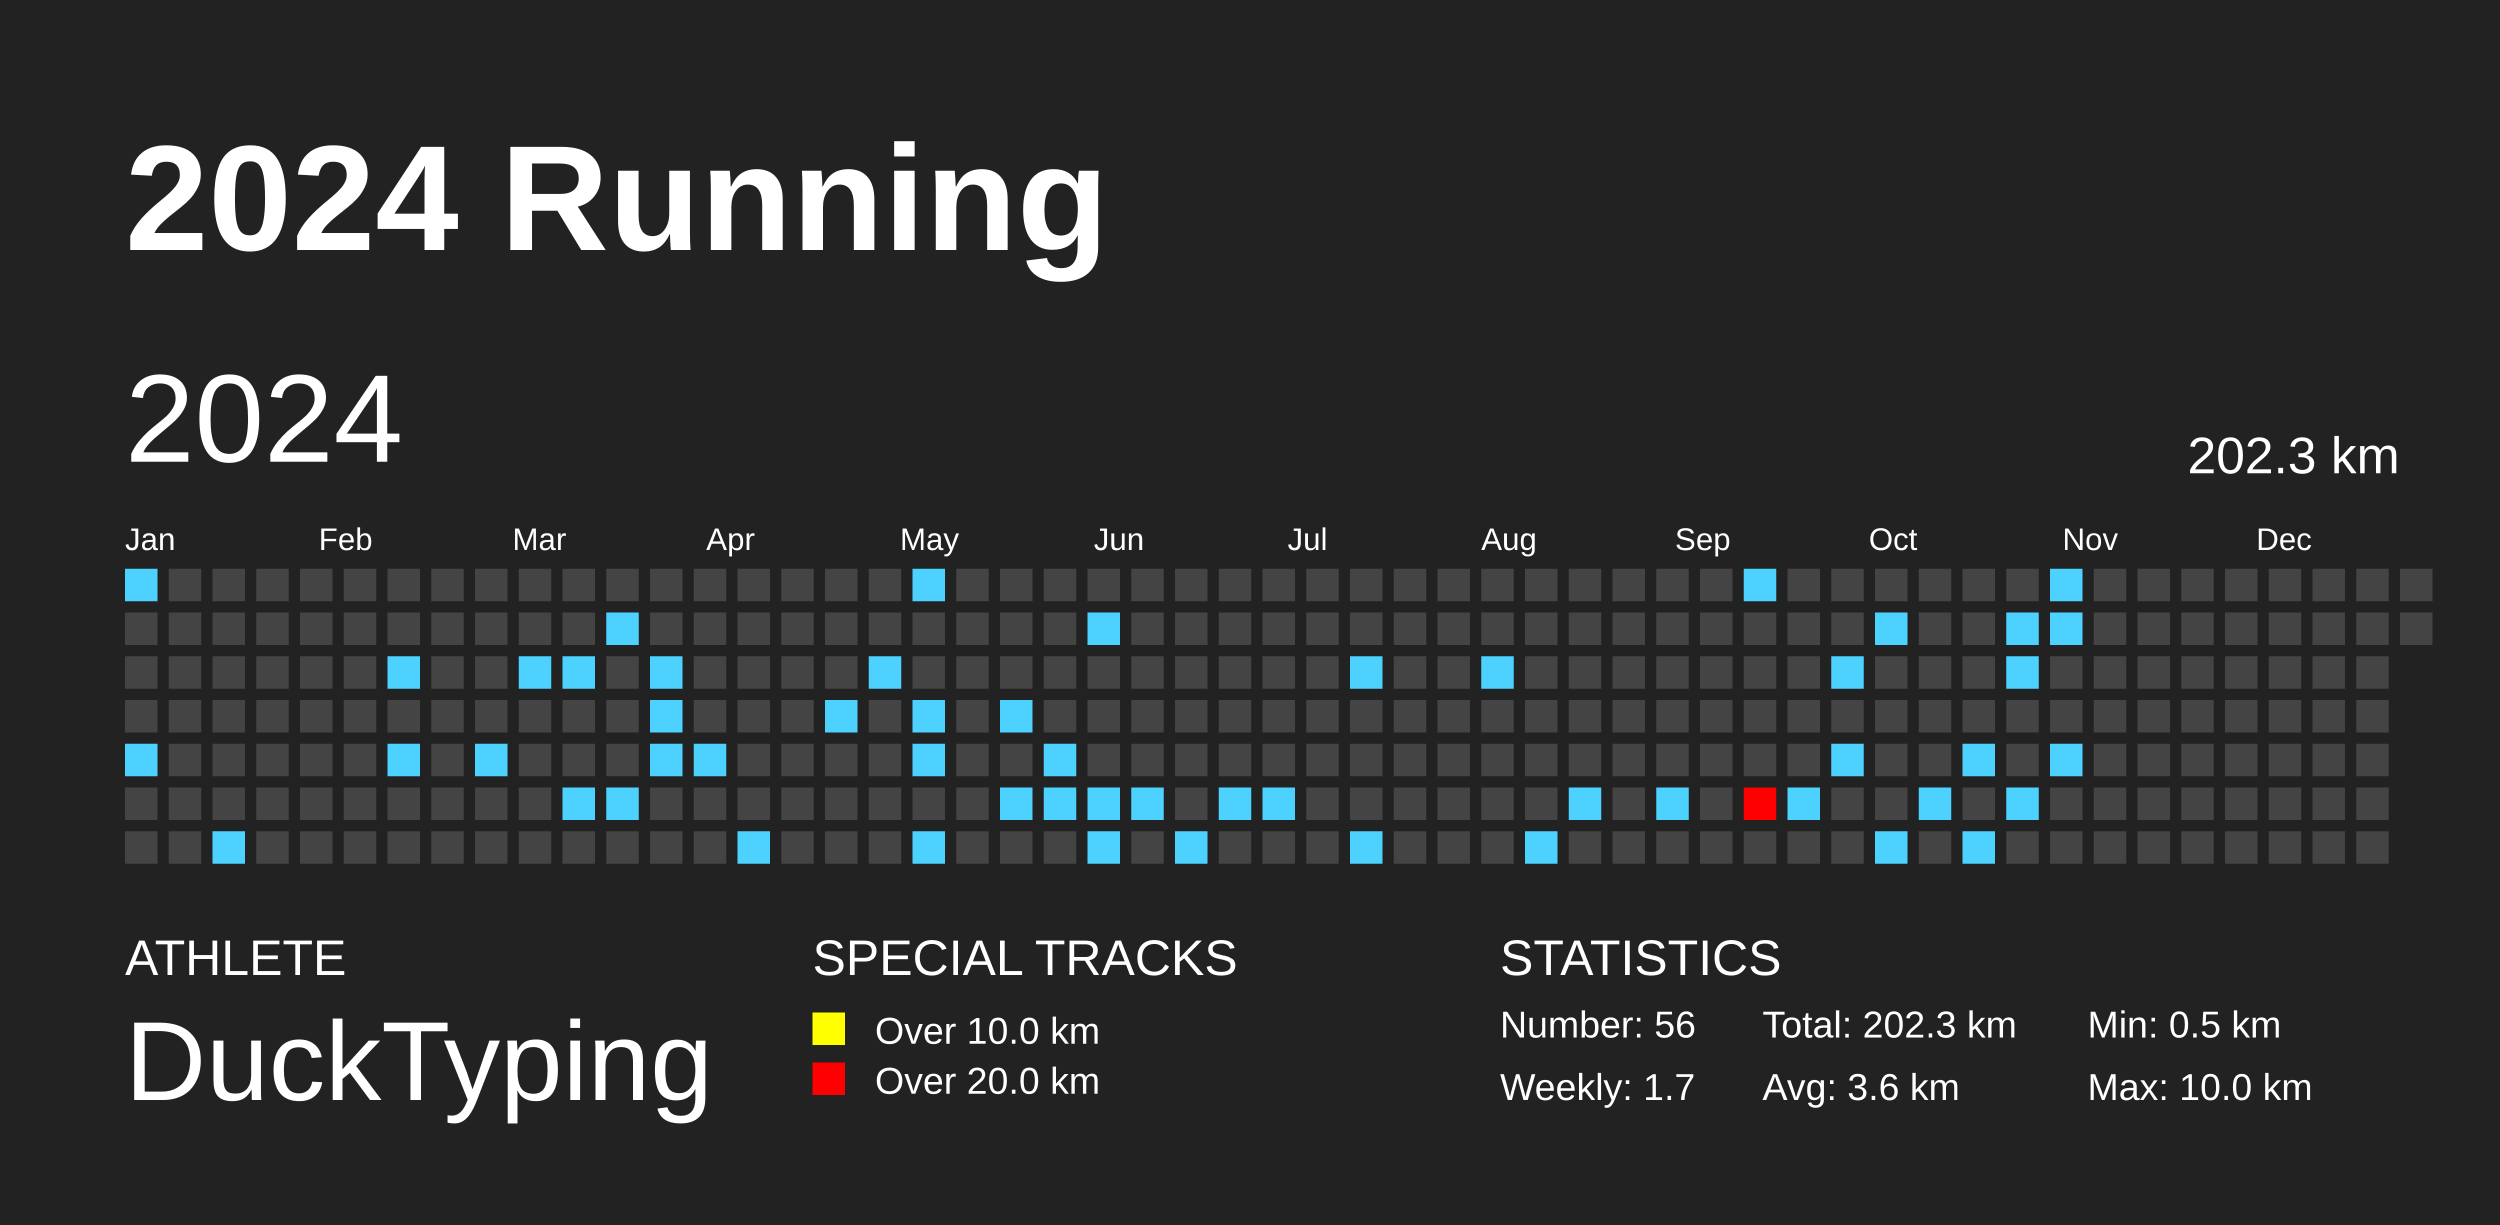
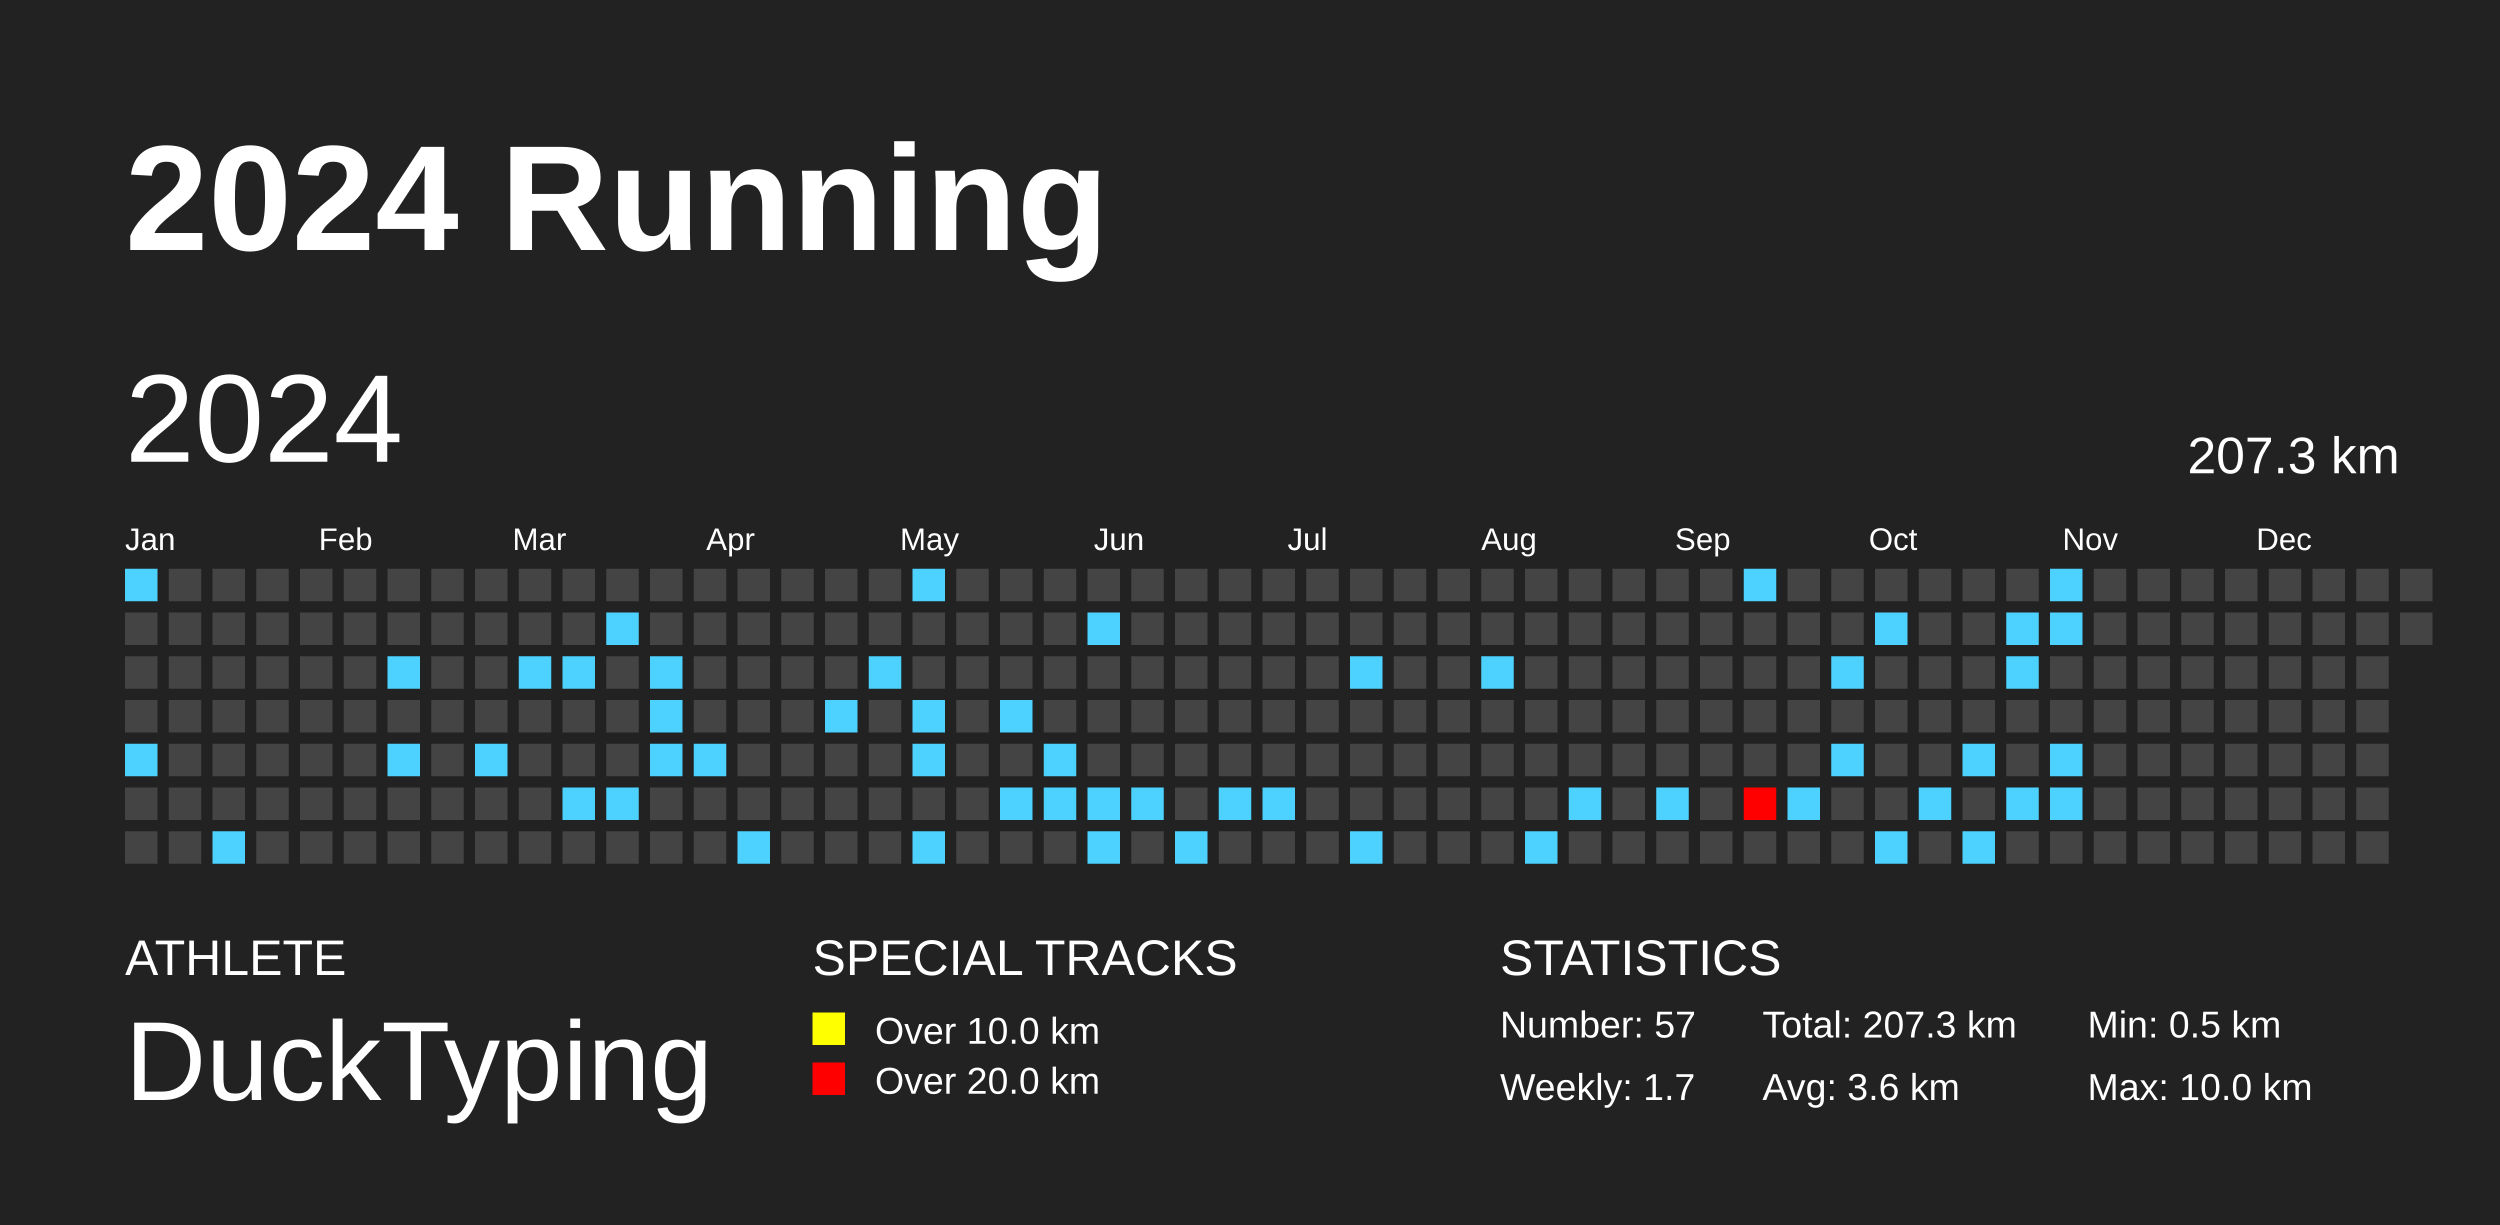
<svg xmlns="http://www.w3.org/2000/svg" baseProfile="full" height="98mm" version="1.1" viewBox="0,0,200,98" width="200mm">
  <defs />
  <rect fill="#222222" height="98" width="200" x="0" y="0" />
  <text fill="#FFFFFF" style="font-size:12px; font-family:Arial; font-weight:bold;" x="10" y="20">2024 Running</text>
  <text fill="#FFFFFF" style="font-size:4px; font-family:Arial" x="10" y="78">ATHLETE</text>
  <text fill="#FFFFFF" style="font-size:9px; font-family:Arial" x="10" y="88">DuckTyping</text>
  <text fill="#FFFFFF" style="font-size:4px; font-family:Arial" x="65" y="78">SPECIAL TRACKS</text>
  <rect fill="yellow" height="2.6" width="2.6" x="65" y="81" />
  <text fill="#FFFFFF" style="font-size:3px; font-family:Arial" x="70" y="83.5">Over 10.0 km</text>
  <rect fill="red" height="2.6" width="2.6" x="65" y="85" />
  <text fill="#FFFFFF" style="font-size:3px; font-family:Arial" x="70" y="87.5">Over 20.0 km</text>
  <text fill="#FFFFFF" style="font-size:4px; font-family:Arial" x="120" y="78">STATISTICS</text>
-   <text fill="#FFFFFF" style="font-size:3px; font-family:Arial" x="120" y="83">Number: 56</text>
+   <text fill="#FFFFFF" style="font-size:3px; font-family:Arial" x="120" y="83">Number: 57</text>
  <text fill="#FFFFFF" style="font-size:3px; font-family:Arial" x="120" y="88">Weekly: 1.7</text>
-   <text fill="#FFFFFF" style="font-size:3px; font-family:Arial" x="141" y="83">Total: 202.3 km</text>
+   <text fill="#FFFFFF" style="font-size:3px; font-family:Arial" x="141" y="83">Total: 207.3 km</text>
  <text fill="#FFFFFF" style="font-size:3px; font-family:Arial" x="141" y="88">Avg: 3.6 km</text>
  <text fill="#FFFFFF" style="font-size:3px; font-family:Arial" x="167" y="83">Min: 0.5 km</text>
  <text fill="#FFFFFF" style="font-size:3px; font-family:Arial" x="167" y="88">Max: 10.0 km</text>
  <text dominant-baseline="hanging" fill="#FFFFFF" style="font-size:10.0px; font-family:Arial;" x="10" y="30">2024</text>
-   <text dominant-baseline="hanging" fill="#FFFFFF" style="font-size:4.125px; font-family:Arial;" x="175" y="35">202.3 km</text>
+   <text dominant-baseline="hanging" fill="#FFFFFF" style="font-size:4.125px; font-family:Arial;" x="175" y="35">207.3 km</text>
  <text fill="#FFFFFF" style="font-size:2.5px; font-family:Arial" x="10.0" y="44">Jan</text>
  <text fill="#FFFFFF" style="font-size:2.5px; font-family:Arial" x="25.5" y="44">Feb</text>
  <text fill="#FFFFFF" style="font-size:2.5px; font-family:Arial" x="41.0" y="44">Mar</text>
  <text fill="#FFFFFF" style="font-size:2.5px; font-family:Arial" x="56.5" y="44">Apr</text>
  <text fill="#FFFFFF" style="font-size:2.5px; font-family:Arial" x="72.0" y="44">May</text>
  <text fill="#FFFFFF" style="font-size:2.5px; font-family:Arial" x="87.5" y="44">Jun</text>
  <text fill="#FFFFFF" style="font-size:2.5px; font-family:Arial" x="103.0" y="44">Jul</text>
  <text fill="#FFFFFF" style="font-size:2.5px; font-family:Arial" x="118.5" y="44">Aug</text>
  <text fill="#FFFFFF" style="font-size:2.5px; font-family:Arial" x="134.0" y="44">Sep</text>
  <text fill="#FFFFFF" style="font-size:2.5px; font-family:Arial" x="149.5" y="44">Oct</text>
  <text fill="#FFFFFF" style="font-size:2.5px; font-family:Arial" x="165.0" y="44">Nov</text>
  <text fill="#FFFFFF" style="font-size:2.5px; font-family:Arial" x="180.5" y="44">Dec</text>
  <rect fill="#4dd2ff" height="2.6" width="2.6" x="10.0" y="45.5" />
  <rect fill="#444444" height="2.6" width="2.6" x="10.0" y="49.0" />
  <rect fill="#444444" height="2.6" width="2.6" x="10.0" y="52.5" />
  <rect fill="#444444" height="2.6" width="2.6" x="10.0" y="56.0" />
  <rect fill="#4dd2ff" height="2.6" width="2.6" x="10.0" y="59.5" />
  <rect fill="#444444" height="2.6" width="2.6" x="10.0" y="63.0" />
  <rect fill="#444444" height="2.6" width="2.6" x="10.0" y="66.5" />
  <rect fill="#444444" height="2.6" width="2.6" x="13.5" y="45.5" />
  <rect fill="#444444" height="2.6" width="2.6" x="13.5" y="49.0" />
  <rect fill="#444444" height="2.6" width="2.6" x="13.5" y="52.5" />
  <rect fill="#444444" height="2.6" width="2.6" x="13.5" y="56.0" />
  <rect fill="#444444" height="2.6" width="2.6" x="13.5" y="59.5" />
  <rect fill="#444444" height="2.6" width="2.6" x="13.5" y="63.0" />
  <rect fill="#444444" height="2.6" width="2.6" x="13.5" y="66.5" />
  <rect fill="#444444" height="2.6" width="2.6" x="17.0" y="45.5" />
  <rect fill="#444444" height="2.6" width="2.6" x="17.0" y="49.0" />
  <rect fill="#444444" height="2.6" width="2.6" x="17.0" y="52.5" />
  <rect fill="#444444" height="2.6" width="2.6" x="17.0" y="56.0" />
  <rect fill="#444444" height="2.6" width="2.6" x="17.0" y="59.5" />
  <rect fill="#444444" height="2.6" width="2.6" x="17.0" y="63.0" />
  <rect fill="#4dd2ff" height="2.6" width="2.6" x="17.0" y="66.5" />
  <rect fill="#444444" height="2.6" width="2.6" x="20.5" y="45.5" />
  <rect fill="#444444" height="2.6" width="2.6" x="20.5" y="49.0" />
  <rect fill="#444444" height="2.6" width="2.6" x="20.5" y="52.5" />
  <rect fill="#444444" height="2.6" width="2.6" x="20.5" y="56.0" />
  <rect fill="#444444" height="2.6" width="2.6" x="20.5" y="59.5" />
  <rect fill="#444444" height="2.6" width="2.6" x="20.5" y="63.0" />
  <rect fill="#444444" height="2.6" width="2.6" x="20.5" y="66.5" />
  <rect fill="#444444" height="2.6" width="2.6" x="24.0" y="45.5" />
  <rect fill="#444444" height="2.6" width="2.6" x="24.0" y="49.0" />
  <rect fill="#444444" height="2.6" width="2.6" x="24.0" y="52.5" />
  <rect fill="#444444" height="2.6" width="2.6" x="24.0" y="56.0" />
  <rect fill="#444444" height="2.6" width="2.6" x="24.0" y="59.5" />
  <rect fill="#444444" height="2.6" width="2.6" x="24.0" y="63.0" />
  <rect fill="#444444" height="2.6" width="2.6" x="24.0" y="66.5" />
  <rect fill="#444444" height="2.6" width="2.6" x="27.5" y="45.5" />
  <rect fill="#444444" height="2.6" width="2.6" x="27.5" y="49.0" />
  <rect fill="#444444" height="2.6" width="2.6" x="27.5" y="52.5" />
  <rect fill="#444444" height="2.6" width="2.6" x="27.5" y="56.0" />
  <rect fill="#444444" height="2.6" width="2.6" x="27.5" y="59.5" />
  <rect fill="#444444" height="2.6" width="2.6" x="27.5" y="63.0" />
  <rect fill="#444444" height="2.6" width="2.6" x="27.5" y="66.5" />
  <rect fill="#444444" height="2.6" width="2.6" x="31.0" y="45.5" />
  <rect fill="#444444" height="2.6" width="2.6" x="31.0" y="49.0" />
  <rect fill="#4dd2ff" height="2.6" width="2.6" x="31.0" y="52.5" />
  <rect fill="#444444" height="2.6" width="2.6" x="31.0" y="56.0" />
  <rect fill="#4dd2ff" height="2.6" width="2.6" x="31.0" y="59.5" />
  <rect fill="#444444" height="2.6" width="2.6" x="31.0" y="63.0" />
  <rect fill="#444444" height="2.6" width="2.6" x="31.0" y="66.5" />
  <rect fill="#444444" height="2.6" width="2.6" x="34.5" y="45.5" />
  <rect fill="#444444" height="2.6" width="2.6" x="34.5" y="49.0" />
  <rect fill="#444444" height="2.6" width="2.6" x="34.5" y="52.5" />
  <rect fill="#444444" height="2.6" width="2.6" x="34.5" y="56.0" />
  <rect fill="#444444" height="2.6" width="2.6" x="34.5" y="59.5" />
  <rect fill="#444444" height="2.6" width="2.6" x="34.5" y="63.0" />
  <rect fill="#444444" height="2.6" width="2.6" x="34.5" y="66.5" />
  <rect fill="#444444" height="2.6" width="2.6" x="38.0" y="45.5" />
  <rect fill="#444444" height="2.6" width="2.6" x="38.0" y="49.0" />
  <rect fill="#444444" height="2.6" width="2.6" x="38.0" y="52.5" />
  <rect fill="#444444" height="2.6" width="2.6" x="38.0" y="56.0" />
  <rect fill="#4dd2ff" height="2.6" width="2.6" x="38.0" y="59.5" />
  <rect fill="#444444" height="2.6" width="2.6" x="38.0" y="63.0" />
  <rect fill="#444444" height="2.6" width="2.6" x="38.0" y="66.5" />
  <rect fill="#444444" height="2.6" width="2.6" x="41.5" y="45.5" />
  <rect fill="#444444" height="2.6" width="2.6" x="41.5" y="49.0" />
  <rect fill="#4dd2ff" height="2.6" width="2.6" x="41.5" y="52.5" />
  <rect fill="#444444" height="2.6" width="2.6" x="41.5" y="56.0" />
  <rect fill="#444444" height="2.6" width="2.6" x="41.5" y="59.5" />
  <rect fill="#444444" height="2.6" width="2.6" x="41.5" y="63.0" />
  <rect fill="#444444" height="2.6" width="2.6" x="41.5" y="66.5" />
  <rect fill="#444444" height="2.6" width="2.6" x="45.0" y="45.5" />
  <rect fill="#444444" height="2.6" width="2.6" x="45.0" y="49.0" />
  <rect fill="#4dd2ff" height="2.6" width="2.6" x="45.0" y="52.5" />
  <rect fill="#444444" height="2.6" width="2.6" x="45.0" y="56.0" />
  <rect fill="#444444" height="2.6" width="2.6" x="45.0" y="59.5" />
  <rect fill="#4dd2ff" height="2.6" width="2.6" x="45.0" y="63.0" />
  <rect fill="#444444" height="2.6" width="2.6" x="45.0" y="66.5" />
  <rect fill="#444444" height="2.6" width="2.6" x="48.5" y="45.5" />
  <rect fill="#4dd2ff" height="2.6" width="2.6" x="48.5" y="49.0" />
  <rect fill="#444444" height="2.6" width="2.6" x="48.5" y="52.5" />
  <rect fill="#444444" height="2.6" width="2.6" x="48.5" y="56.0" />
  <rect fill="#444444" height="2.6" width="2.6" x="48.5" y="59.5" />
  <rect fill="#4dd2ff" height="2.6" width="2.6" x="48.5" y="63.0" />
  <rect fill="#444444" height="2.6" width="2.6" x="48.5" y="66.5" />
  <rect fill="#444444" height="2.6" width="2.6" x="52.0" y="45.5" />
  <rect fill="#444444" height="2.6" width="2.6" x="52.0" y="49.0" />
  <rect fill="#4dd2ff" height="2.6" width="2.6" x="52.0" y="52.5" />
  <rect fill="#4dd2ff" height="2.6" width="2.6" x="52.0" y="56.0" />
  <rect fill="#4dd2ff" height="2.6" width="2.6" x="52.0" y="59.5" />
  <rect fill="#444444" height="2.6" width="2.6" x="52.0" y="63.0" />
  <rect fill="#444444" height="2.6" width="2.6" x="52.0" y="66.5" />
  <rect fill="#444444" height="2.6" width="2.6" x="55.5" y="45.5" />
  <rect fill="#444444" height="2.6" width="2.6" x="55.5" y="49.0" />
  <rect fill="#444444" height="2.6" width="2.6" x="55.5" y="52.5" />
  <rect fill="#444444" height="2.6" width="2.6" x="55.5" y="56.0" />
  <rect fill="#4dd2ff" height="2.6" width="2.6" x="55.5" y="59.5" />
  <rect fill="#444444" height="2.6" width="2.6" x="55.5" y="63.0" />
  <rect fill="#444444" height="2.6" width="2.6" x="55.5" y="66.5" />
  <rect fill="#444444" height="2.6" width="2.6" x="59.0" y="45.5" />
  <rect fill="#444444" height="2.6" width="2.6" x="59.0" y="49.0" />
  <rect fill="#444444" height="2.6" width="2.6" x="59.0" y="52.5" />
  <rect fill="#444444" height="2.6" width="2.6" x="59.0" y="56.0" />
  <rect fill="#444444" height="2.6" width="2.6" x="59.0" y="59.5" />
  <rect fill="#444444" height="2.6" width="2.6" x="59.0" y="63.0" />
  <rect fill="#4dd2ff" height="2.6" width="2.6" x="59.0" y="66.5" />
  <rect fill="#444444" height="2.6" width="2.6" x="62.5" y="45.5" />
  <rect fill="#444444" height="2.6" width="2.6" x="62.5" y="49.0" />
  <rect fill="#444444" height="2.6" width="2.6" x="62.5" y="52.5" />
  <rect fill="#444444" height="2.6" width="2.6" x="62.5" y="56.0" />
  <rect fill="#444444" height="2.6" width="2.6" x="62.5" y="59.5" />
  <rect fill="#444444" height="2.6" width="2.6" x="62.5" y="63.0" />
  <rect fill="#444444" height="2.6" width="2.6" x="62.5" y="66.5" />
  <rect fill="#444444" height="2.6" width="2.6" x="66.0" y="45.5" />
  <rect fill="#444444" height="2.6" width="2.6" x="66.0" y="49.0" />
  <rect fill="#444444" height="2.6" width="2.6" x="66.0" y="52.5" />
  <rect fill="#4dd2ff" height="2.6" width="2.6" x="66.0" y="56.0" />
  <rect fill="#444444" height="2.6" width="2.6" x="66.0" y="59.5" />
  <rect fill="#444444" height="2.6" width="2.6" x="66.0" y="63.0" />
  <rect fill="#444444" height="2.6" width="2.6" x="66.0" y="66.5" />
  <rect fill="#444444" height="2.6" width="2.6" x="69.5" y="45.5" />
  <rect fill="#444444" height="2.6" width="2.6" x="69.5" y="49.0" />
  <rect fill="#4dd2ff" height="2.6" width="2.6" x="69.5" y="52.5" />
  <rect fill="#444444" height="2.6" width="2.6" x="69.5" y="56.0" />
  <rect fill="#444444" height="2.6" width="2.6" x="69.5" y="59.5" />
  <rect fill="#444444" height="2.6" width="2.6" x="69.5" y="63.0" />
  <rect fill="#444444" height="2.6" width="2.6" x="69.5" y="66.5" />
  <rect fill="#4dd2ff" height="2.6" width="2.6" x="73.0" y="45.5" />
  <rect fill="#444444" height="2.6" width="2.6" x="73.0" y="49.0" />
  <rect fill="#444444" height="2.6" width="2.6" x="73.0" y="52.5" />
  <rect fill="#4dd2ff" height="2.6" width="2.6" x="73.0" y="56.0" />
  <rect fill="#4dd2ff" height="2.6" width="2.6" x="73.0" y="59.5" />
  <rect fill="#444444" height="2.6" width="2.6" x="73.0" y="63.0" />
  <rect fill="#4dd2ff" height="2.6" width="2.6" x="73.0" y="66.5" />
  <rect fill="#444444" height="2.6" width="2.6" x="76.5" y="45.5" />
  <rect fill="#444444" height="2.6" width="2.6" x="76.5" y="49.0" />
  <rect fill="#444444" height="2.6" width="2.6" x="76.5" y="52.5" />
  <rect fill="#444444" height="2.6" width="2.6" x="76.5" y="56.0" />
  <rect fill="#444444" height="2.6" width="2.6" x="76.5" y="59.5" />
  <rect fill="#444444" height="2.6" width="2.6" x="76.5" y="63.0" />
  <rect fill="#444444" height="2.6" width="2.6" x="76.5" y="66.5" />
  <rect fill="#444444" height="2.6" width="2.6" x="80.0" y="45.5" />
  <rect fill="#444444" height="2.6" width="2.6" x="80.0" y="49.0" />
  <rect fill="#444444" height="2.6" width="2.6" x="80.0" y="52.5" />
  <rect fill="#4dd2ff" height="2.6" width="2.6" x="80.0" y="56.0" />
  <rect fill="#444444" height="2.6" width="2.6" x="80.0" y="59.5" />
  <rect fill="#4dd2ff" height="2.6" width="2.6" x="80.0" y="63.0" />
  <rect fill="#444444" height="2.6" width="2.6" x="80.0" y="66.5" />
  <rect fill="#444444" height="2.6" width="2.6" x="83.5" y="45.5" />
  <rect fill="#444444" height="2.6" width="2.6" x="83.5" y="49.0" />
  <rect fill="#444444" height="2.6" width="2.6" x="83.5" y="52.5" />
  <rect fill="#444444" height="2.6" width="2.6" x="83.5" y="56.0" />
  <rect fill="#4dd2ff" height="2.6" width="2.6" x="83.5" y="59.5" />
  <rect fill="#4dd2ff" height="2.6" width="2.6" x="83.5" y="63.0" />
  <rect fill="#444444" height="2.6" width="2.6" x="83.5" y="66.5" />
  <rect fill="#444444" height="2.6" width="2.6" x="87.0" y="45.5" />
  <rect fill="#4dd2ff" height="2.6" width="2.6" x="87.0" y="49.0" />
  <rect fill="#444444" height="2.6" width="2.6" x="87.0" y="52.5" />
  <rect fill="#444444" height="2.6" width="2.6" x="87.0" y="56.0" />
  <rect fill="#444444" height="2.6" width="2.6" x="87.0" y="59.5" />
  <rect fill="#4dd2ff" height="2.6" width="2.6" x="87.0" y="63.0" />
  <rect fill="#4dd2ff" height="2.6" width="2.6" x="87.0" y="66.5" />
  <rect fill="#444444" height="2.6" width="2.6" x="90.5" y="45.5" />
  <rect fill="#444444" height="2.6" width="2.6" x="90.5" y="49.0" />
  <rect fill="#444444" height="2.6" width="2.6" x="90.5" y="52.5" />
  <rect fill="#444444" height="2.6" width="2.6" x="90.5" y="56.0" />
  <rect fill="#444444" height="2.6" width="2.6" x="90.5" y="59.5" />
  <rect fill="#4dd2ff" height="2.6" width="2.6" x="90.5" y="63.0" />
  <rect fill="#444444" height="2.6" width="2.6" x="90.5" y="66.5" />
  <rect fill="#444444" height="2.6" width="2.6" x="94.0" y="45.5" />
  <rect fill="#444444" height="2.6" width="2.6" x="94.0" y="49.0" />
  <rect fill="#444444" height="2.6" width="2.6" x="94.0" y="52.5" />
  <rect fill="#444444" height="2.6" width="2.6" x="94.0" y="56.0" />
  <rect fill="#444444" height="2.6" width="2.6" x="94.0" y="59.5" />
  <rect fill="#444444" height="2.6" width="2.6" x="94.0" y="63.0" />
  <rect fill="#4dd2ff" height="2.6" width="2.6" x="94.0" y="66.5" />
  <rect fill="#444444" height="2.6" width="2.6" x="97.5" y="45.5" />
  <rect fill="#444444" height="2.6" width="2.6" x="97.5" y="49.0" />
  <rect fill="#444444" height="2.6" width="2.6" x="97.5" y="52.5" />
  <rect fill="#444444" height="2.6" width="2.6" x="97.5" y="56.0" />
  <rect fill="#444444" height="2.6" width="2.6" x="97.5" y="59.5" />
  <rect fill="#4dd2ff" height="2.6" width="2.6" x="97.5" y="63.0" />
  <rect fill="#444444" height="2.6" width="2.6" x="97.5" y="66.5" />
  <rect fill="#444444" height="2.6" width="2.6" x="101.0" y="45.5" />
  <rect fill="#444444" height="2.6" width="2.6" x="101.0" y="49.0" />
  <rect fill="#444444" height="2.6" width="2.6" x="101.0" y="52.5" />
  <rect fill="#444444" height="2.6" width="2.6" x="101.0" y="56.0" />
  <rect fill="#444444" height="2.6" width="2.6" x="101.0" y="59.5" />
  <rect fill="#4dd2ff" height="2.6" width="2.6" x="101.0" y="63.0" />
  <rect fill="#444444" height="2.6" width="2.6" x="101.0" y="66.5" />
  <rect fill="#444444" height="2.6" width="2.6" x="104.5" y="45.5" />
  <rect fill="#444444" height="2.6" width="2.6" x="104.5" y="49.0" />
  <rect fill="#444444" height="2.6" width="2.6" x="104.5" y="52.5" />
  <rect fill="#444444" height="2.6" width="2.6" x="104.5" y="56.0" />
  <rect fill="#444444" height="2.6" width="2.6" x="104.5" y="59.5" />
  <rect fill="#444444" height="2.6" width="2.6" x="104.5" y="63.0" />
  <rect fill="#444444" height="2.6" width="2.6" x="104.5" y="66.5" />
  <rect fill="#444444" height="2.6" width="2.6" x="108.0" y="45.5" />
  <rect fill="#444444" height="2.6" width="2.6" x="108.0" y="49.0" />
  <rect fill="#4dd2ff" height="2.6" width="2.6" x="108.0" y="52.5" />
  <rect fill="#444444" height="2.6" width="2.6" x="108.0" y="56.0" />
  <rect fill="#444444" height="2.6" width="2.6" x="108.0" y="59.5" />
  <rect fill="#444444" height="2.6" width="2.6" x="108.0" y="63.0" />
  <rect fill="#4dd2ff" height="2.6" width="2.6" x="108.0" y="66.5" />
  <rect fill="#444444" height="2.6" width="2.6" x="111.5" y="45.5" />
  <rect fill="#444444" height="2.6" width="2.6" x="111.5" y="49.0" />
  <rect fill="#444444" height="2.6" width="2.6" x="111.5" y="52.5" />
  <rect fill="#444444" height="2.6" width="2.6" x="111.5" y="56.0" />
  <rect fill="#444444" height="2.6" width="2.6" x="111.5" y="59.5" />
  <rect fill="#444444" height="2.6" width="2.6" x="111.5" y="63.0" />
  <rect fill="#444444" height="2.6" width="2.6" x="111.5" y="66.5" />
  <rect fill="#444444" height="2.6" width="2.6" x="115.0" y="45.5" />
  <rect fill="#444444" height="2.6" width="2.6" x="115.0" y="49.0" />
  <rect fill="#444444" height="2.6" width="2.6" x="115.0" y="52.5" />
  <rect fill="#444444" height="2.6" width="2.6" x="115.0" y="56.0" />
  <rect fill="#444444" height="2.6" width="2.6" x="115.0" y="59.5" />
  <rect fill="#444444" height="2.6" width="2.6" x="115.0" y="63.0" />
  <rect fill="#444444" height="2.6" width="2.6" x="115.0" y="66.5" />
  <rect fill="#444444" height="2.6" width="2.6" x="118.5" y="45.5" />
  <rect fill="#444444" height="2.6" width="2.6" x="118.5" y="49.0" />
  <rect fill="#4dd2ff" height="2.6" width="2.6" x="118.5" y="52.5" />
  <rect fill="#444444" height="2.6" width="2.6" x="118.5" y="56.0" />
  <rect fill="#444444" height="2.6" width="2.6" x="118.5" y="59.5" />
  <rect fill="#444444" height="2.6" width="2.6" x="118.5" y="63.0" />
  <rect fill="#444444" height="2.6" width="2.6" x="118.5" y="66.5" />
  <rect fill="#444444" height="2.6" width="2.6" x="122.0" y="45.5" />
  <rect fill="#444444" height="2.6" width="2.6" x="122.0" y="49.0" />
  <rect fill="#444444" height="2.6" width="2.6" x="122.0" y="52.5" />
  <rect fill="#444444" height="2.6" width="2.6" x="122.0" y="56.0" />
  <rect fill="#444444" height="2.6" width="2.6" x="122.0" y="59.5" />
  <rect fill="#444444" height="2.6" width="2.6" x="122.0" y="63.0" />
  <rect fill="#4dd2ff" height="2.6" width="2.6" x="122.0" y="66.5" />
  <rect fill="#444444" height="2.6" width="2.6" x="125.5" y="45.5" />
  <rect fill="#444444" height="2.6" width="2.6" x="125.5" y="49.0" />
  <rect fill="#444444" height="2.6" width="2.6" x="125.5" y="52.5" />
  <rect fill="#444444" height="2.6" width="2.6" x="125.5" y="56.0" />
  <rect fill="#444444" height="2.6" width="2.6" x="125.5" y="59.5" />
  <rect fill="#4dd2ff" height="2.6" width="2.6" x="125.5" y="63.0" />
  <rect fill="#444444" height="2.6" width="2.6" x="125.5" y="66.5" />
  <rect fill="#444444" height="2.6" width="2.6" x="129.0" y="45.5" />
  <rect fill="#444444" height="2.6" width="2.6" x="129.0" y="49.0" />
  <rect fill="#444444" height="2.6" width="2.6" x="129.0" y="52.5" />
  <rect fill="#444444" height="2.6" width="2.6" x="129.0" y="56.0" />
  <rect fill="#444444" height="2.6" width="2.6" x="129.0" y="59.5" />
  <rect fill="#444444" height="2.6" width="2.6" x="129.0" y="63.0" />
  <rect fill="#444444" height="2.6" width="2.6" x="129.0" y="66.5" />
  <rect fill="#444444" height="2.6" width="2.6" x="132.5" y="45.5" />
  <rect fill="#444444" height="2.6" width="2.6" x="132.5" y="49.0" />
  <rect fill="#444444" height="2.6" width="2.6" x="132.5" y="52.5" />
  <rect fill="#444444" height="2.6" width="2.6" x="132.5" y="56.0" />
  <rect fill="#444444" height="2.6" width="2.6" x="132.5" y="59.5" />
  <rect fill="#4dd2ff" height="2.6" width="2.6" x="132.5" y="63.0" />
  <rect fill="#444444" height="2.6" width="2.6" x="132.5" y="66.5" />
  <rect fill="#444444" height="2.6" width="2.6" x="136.0" y="45.5" />
  <rect fill="#444444" height="2.6" width="2.6" x="136.0" y="49.0" />
  <rect fill="#444444" height="2.6" width="2.6" x="136.0" y="52.5" />
  <rect fill="#444444" height="2.6" width="2.6" x="136.0" y="56.0" />
  <rect fill="#444444" height="2.6" width="2.6" x="136.0" y="59.5" />
  <rect fill="#444444" height="2.6" width="2.6" x="136.0" y="63.0" />
  <rect fill="#444444" height="2.6" width="2.6" x="136.0" y="66.5" />
  <rect fill="#4dd2ff" height="2.6" width="2.6" x="139.5" y="45.5" />
  <rect fill="#444444" height="2.6" width="2.6" x="139.5" y="49.0" />
  <rect fill="#444444" height="2.6" width="2.6" x="139.5" y="52.5" />
  <rect fill="#444444" height="2.6" width="2.6" x="139.5" y="56.0" />
  <rect fill="#444444" height="2.6" width="2.6" x="139.5" y="59.5" />
  <rect fill="#ff0000" height="2.6" width="2.6" x="139.5" y="63.0" />
  <rect fill="#444444" height="2.6" width="2.6" x="139.5" y="66.5" />
  <rect fill="#444444" height="2.6" width="2.6" x="143.0" y="45.5" />
  <rect fill="#444444" height="2.6" width="2.6" x="143.0" y="49.0" />
  <rect fill="#444444" height="2.6" width="2.6" x="143.0" y="52.5" />
  <rect fill="#444444" height="2.6" width="2.6" x="143.0" y="56.0" />
  <rect fill="#444444" height="2.6" width="2.6" x="143.0" y="59.5" />
  <rect fill="#4dd2ff" height="2.6" width="2.6" x="143.0" y="63.0" />
  <rect fill="#444444" height="2.6" width="2.6" x="143.0" y="66.5" />
  <rect fill="#444444" height="2.6" width="2.6" x="146.5" y="45.5" />
  <rect fill="#444444" height="2.6" width="2.6" x="146.5" y="49.0" />
  <rect fill="#4dd2ff" height="2.6" width="2.6" x="146.5" y="52.5" />
  <rect fill="#444444" height="2.6" width="2.6" x="146.5" y="56.0" />
  <rect fill="#4dd2ff" height="2.6" width="2.6" x="146.5" y="59.5" />
  <rect fill="#444444" height="2.6" width="2.6" x="146.5" y="63.0" />
  <rect fill="#444444" height="2.6" width="2.6" x="146.5" y="66.5" />
  <rect fill="#444444" height="2.6" width="2.6" x="150.0" y="45.5" />
  <rect fill="#4dd2ff" height="2.6" width="2.6" x="150.0" y="49.0" />
  <rect fill="#444444" height="2.6" width="2.6" x="150.0" y="52.5" />
  <rect fill="#444444" height="2.6" width="2.6" x="150.0" y="56.0" />
  <rect fill="#444444" height="2.6" width="2.6" x="150.0" y="59.5" />
  <rect fill="#444444" height="2.6" width="2.6" x="150.0" y="63.0" />
  <rect fill="#4dd2ff" height="2.6" width="2.6" x="150.0" y="66.5" />
  <rect fill="#444444" height="2.6" width="2.6" x="153.5" y="45.5" />
  <rect fill="#444444" height="2.6" width="2.6" x="153.5" y="49.0" />
  <rect fill="#444444" height="2.6" width="2.6" x="153.5" y="52.5" />
  <rect fill="#444444" height="2.6" width="2.6" x="153.5" y="56.0" />
  <rect fill="#444444" height="2.6" width="2.6" x="153.5" y="59.5" />
  <rect fill="#4dd2ff" height="2.6" width="2.6" x="153.5" y="63.0" />
  <rect fill="#444444" height="2.6" width="2.6" x="153.5" y="66.5" />
  <rect fill="#444444" height="2.6" width="2.6" x="157.0" y="45.5" />
  <rect fill="#444444" height="2.6" width="2.6" x="157.0" y="49.0" />
  <rect fill="#444444" height="2.6" width="2.6" x="157.0" y="52.5" />
  <rect fill="#444444" height="2.6" width="2.6" x="157.0" y="56.0" />
  <rect fill="#4dd2ff" height="2.6" width="2.6" x="157.0" y="59.5" />
  <rect fill="#444444" height="2.6" width="2.6" x="157.0" y="63.0" />
  <rect fill="#4dd2ff" height="2.6" width="2.6" x="157.0" y="66.5" />
  <rect fill="#444444" height="2.6" width="2.6" x="160.5" y="45.5" />
  <rect fill="#4dd2ff" height="2.6" width="2.6" x="160.5" y="49.0" />
  <rect fill="#4dd2ff" height="2.6" width="2.6" x="160.5" y="52.5" />
  <rect fill="#444444" height="2.6" width="2.6" x="160.5" y="56.0" />
  <rect fill="#444444" height="2.6" width="2.6" x="160.5" y="59.5" />
  <rect fill="#4dd2ff" height="2.6" width="2.6" x="160.5" y="63.0" />
  <rect fill="#444444" height="2.6" width="2.6" x="160.5" y="66.5" />
  <rect fill="#4dd2ff" height="2.6" width="2.6" x="164.0" y="45.5" />
  <rect fill="#4dd2ff" height="2.6" width="2.6" x="164.0" y="49.0" />
  <rect fill="#444444" height="2.6" width="2.6" x="164.0" y="52.5" />
  <rect fill="#444444" height="2.6" width="2.6" x="164.0" y="56.0" />
  <rect fill="#4dd2ff" height="2.6" width="2.6" x="164.0" y="59.5" />
-   <rect fill="#444444" height="2.6" width="2.6" x="164.0" y="63.0" />
+   <rect fill="#4dd2ff" height="2.6" width="2.6" x="164.0" y="63.0" />
  <rect fill="#444444" height="2.6" width="2.6" x="164.0" y="66.5" />
  <rect fill="#444444" height="2.6" width="2.6" x="167.5" y="45.5" />
  <rect fill="#444444" height="2.6" width="2.6" x="167.5" y="49.0" />
  <rect fill="#444444" height="2.6" width="2.6" x="167.5" y="52.5" />
  <rect fill="#444444" height="2.6" width="2.6" x="167.5" y="56.0" />
  <rect fill="#444444" height="2.6" width="2.6" x="167.5" y="59.5" />
  <rect fill="#444444" height="2.6" width="2.6" x="167.5" y="63.0" />
  <rect fill="#444444" height="2.6" width="2.6" x="167.5" y="66.5" />
  <rect fill="#444444" height="2.6" width="2.6" x="171.0" y="45.5" />
  <rect fill="#444444" height="2.6" width="2.6" x="171.0" y="49.0" />
  <rect fill="#444444" height="2.6" width="2.6" x="171.0" y="52.5" />
  <rect fill="#444444" height="2.6" width="2.6" x="171.0" y="56.0" />
  <rect fill="#444444" height="2.6" width="2.6" x="171.0" y="59.5" />
  <rect fill="#444444" height="2.6" width="2.6" x="171.0" y="63.0" />
  <rect fill="#444444" height="2.6" width="2.6" x="171.0" y="66.5" />
  <rect fill="#444444" height="2.6" width="2.6" x="174.5" y="45.5" />
  <rect fill="#444444" height="2.6" width="2.6" x="174.5" y="49.0" />
  <rect fill="#444444" height="2.6" width="2.6" x="174.5" y="52.5" />
  <rect fill="#444444" height="2.6" width="2.6" x="174.5" y="56.0" />
  <rect fill="#444444" height="2.6" width="2.6" x="174.5" y="59.5" />
  <rect fill="#444444" height="2.6" width="2.6" x="174.5" y="63.0" />
  <rect fill="#444444" height="2.6" width="2.6" x="174.5" y="66.5" />
  <rect fill="#444444" height="2.6" width="2.6" x="178.0" y="45.5" />
  <rect fill="#444444" height="2.6" width="2.6" x="178.0" y="49.0" />
  <rect fill="#444444" height="2.6" width="2.6" x="178.0" y="52.5" />
  <rect fill="#444444" height="2.6" width="2.6" x="178.0" y="56.0" />
  <rect fill="#444444" height="2.6" width="2.6" x="178.0" y="59.5" />
  <rect fill="#444444" height="2.6" width="2.6" x="178.0" y="63.0" />
  <rect fill="#444444" height="2.6" width="2.6" x="178.0" y="66.5" />
  <rect fill="#444444" height="2.6" width="2.6" x="181.5" y="45.5" />
  <rect fill="#444444" height="2.6" width="2.6" x="181.5" y="49.0" />
  <rect fill="#444444" height="2.6" width="2.6" x="181.5" y="52.5" />
  <rect fill="#444444" height="2.6" width="2.6" x="181.5" y="56.0" />
  <rect fill="#444444" height="2.6" width="2.6" x="181.5" y="59.5" />
  <rect fill="#444444" height="2.6" width="2.6" x="181.5" y="63.0" />
  <rect fill="#444444" height="2.6" width="2.6" x="181.5" y="66.5" />
  <rect fill="#444444" height="2.6" width="2.6" x="185.0" y="45.5" />
  <rect fill="#444444" height="2.6" width="2.6" x="185.0" y="49.0" />
  <rect fill="#444444" height="2.6" width="2.6" x="185.0" y="52.5" />
  <rect fill="#444444" height="2.6" width="2.6" x="185.0" y="56.0" />
  <rect fill="#444444" height="2.6" width="2.6" x="185.0" y="59.5" />
  <rect fill="#444444" height="2.6" width="2.6" x="185.0" y="63.0" />
  <rect fill="#444444" height="2.6" width="2.6" x="185.0" y="66.5" />
  <rect fill="#444444" height="2.6" width="2.6" x="188.5" y="45.5" />
  <rect fill="#444444" height="2.6" width="2.6" x="188.5" y="49.0" />
  <rect fill="#444444" height="2.6" width="2.6" x="188.5" y="52.5" />
  <rect fill="#444444" height="2.6" width="2.6" x="188.5" y="56.0" />
  <rect fill="#444444" height="2.6" width="2.6" x="188.5" y="59.5" />
  <rect fill="#444444" height="2.6" width="2.6" x="188.5" y="63.0" />
  <rect fill="#444444" height="2.6" width="2.6" x="188.5" y="66.5" />
  <rect fill="#444444" height="2.6" width="2.6" x="192.0" y="45.5" />
  <rect fill="#444444" height="2.6" width="2.6" x="192.0" y="49.0" />
</svg>
